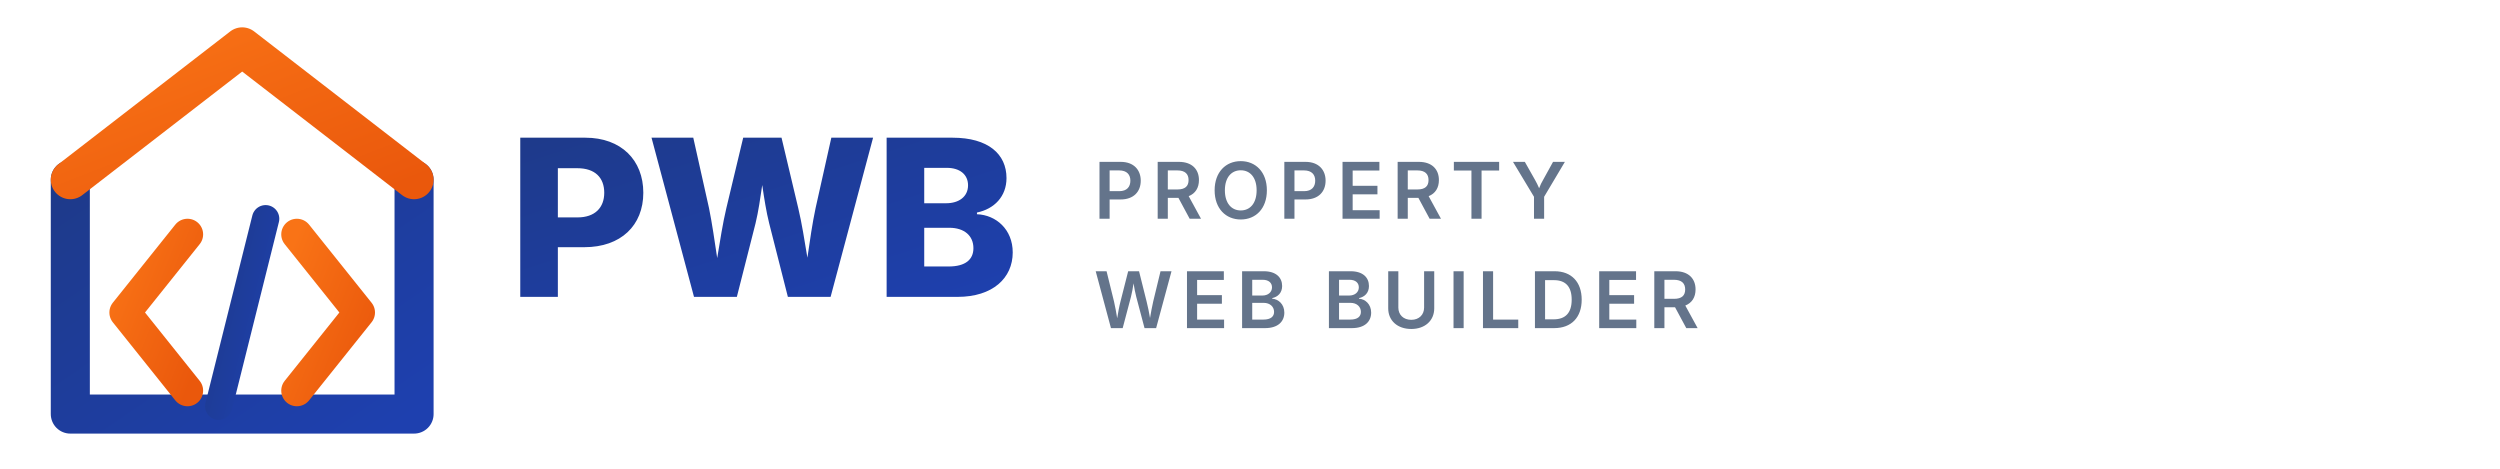
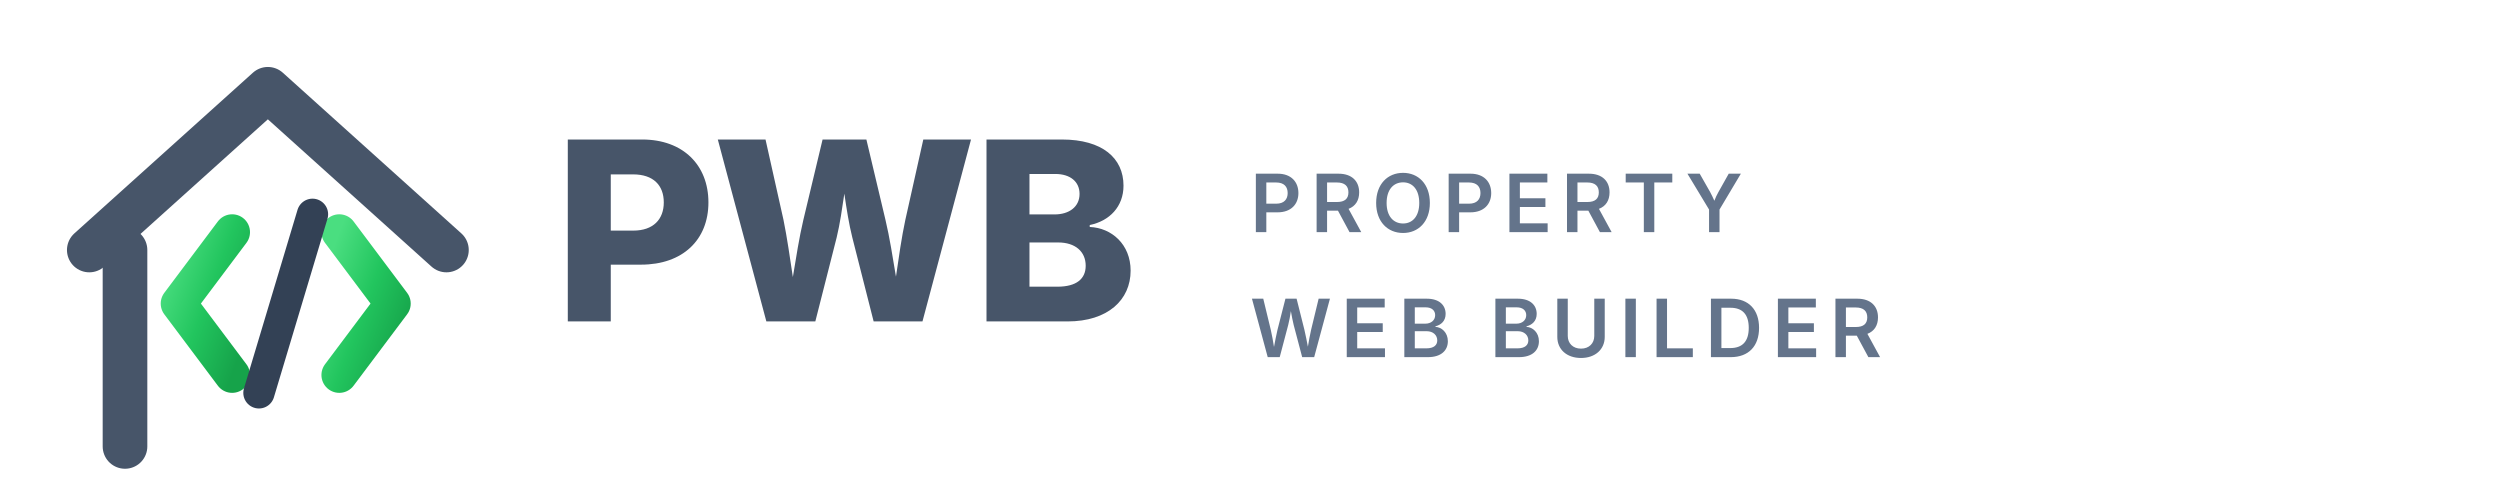
- <svg xmlns="http://www.w3.org/2000/svg" viewBox="0 0 320 60">
+ <svg xmlns="http://www.w3.org/2000/svg" viewBox="0 0 280 56">
  <defs>
-     <linearGradient id="deepBlue" x1="0%" y1="0%" x2="100%" y2="100%">
-       <stop offset="0%" style="stop-color:#1E3A8A" />
-       <stop offset="100%" style="stop-color:#1E40AF" />
-     </linearGradient>
-     <linearGradient id="coral" x1="0%" y1="0%" x2="100%" y2="100%">
-       <stop offset="0%" style="stop-color:#F97316" />
-       <stop offset="100%" style="stop-color:#EA580C" />
+     <linearGradient id="greenGrad" x1="0%" y1="0%" x2="100%" y2="100%">
+       <stop offset="0%" style="stop-color:#4ADE80" />
+       <stop offset="50%" style="stop-color:#22C55E" />
+       <stop offset="100%" style="stop-color:#16A34A" />
    </linearGradient>
  </defs>
-   <g transform="translate(6, 5)">
-     <path d="M3 18 L3 48 L47 48 L47 18" fill="none" stroke="url(#deepBlue)" stroke-width="5" stroke-linejoin="round" stroke-linecap="round" />
-     <path d="M3 18 L25 1 L47 18" fill="none" stroke="url(#coral)" stroke-width="5" stroke-linejoin="round" stroke-linecap="round" />
-     <path d="M18 25 L10 35 L18 45" fill="none" stroke="url(#coral)" stroke-width="4" stroke-linecap="round" stroke-linejoin="round" />
-     <path d="M32 25 L40 35 L32 45" fill="none" stroke="url(#coral)" stroke-width="4" stroke-linecap="round" stroke-linejoin="round" />
-     <line x1="28" y1="23" x2="22" y2="47" stroke="url(#deepBlue)" stroke-width="3.5" stroke-linecap="round" />
+   <g transform="translate(4, 4)">
+     <path d="M6 24 L26 6 L46 24" fill="none" stroke="#475569" stroke-width="5" stroke-linecap="round" stroke-linejoin="round" />
+     <path d="M10 24 L10 46" fill="none" stroke="#475569" stroke-width="5" stroke-linecap="round" stroke-linejoin="round" />
+     <path d="M22 22 L16 30 L22 38" fill="none" stroke="url(#greenGrad)" stroke-width="4" stroke-linecap="round" stroke-linejoin="round" />
+     <path d="M34 22 L40 30 L34 38" fill="none" stroke="url(#greenGrad)" stroke-width="4" stroke-linecap="round" stroke-linejoin="round" />
+     <line x1="31" y1="20" x2="25" y2="40" stroke="#334155" stroke-width="3.5" stroke-linecap="round" />
  </g>
-   <g transform="translate(65, 0)">
-     <text y="38" font-family="system-ui, -apple-system, 'Segoe UI', sans-serif" font-size="28" font-weight="800" fill="url(#deepBlue)" letter-spacing="-0.5">
-       PWB
-     </text>
-     <text x="75" y="28" font-family="system-ui, -apple-system, 'Segoe UI', sans-serif" font-size="10" font-weight="600" fill="#64748B" letter-spacing="1">
-       PROPERTY
-     </text>
-     <text x="75" y="42" font-family="system-ui, -apple-system, 'Segoe UI', sans-serif" font-size="10" font-weight="600" fill="#64748B" letter-spacing="1">
-       WEB BUILDER
-     </text>
+   <g transform="translate(62, 0)">
+     <text y="36" font-family="system-ui, -apple-system, 'Segoe UI', sans-serif" font-size="28" font-weight="800" fill="#475569" letter-spacing="-0.5">PWB</text>
+     <text x="78" y="26" font-family="system-ui, -apple-system, 'Segoe UI', sans-serif" font-size="9" font-weight="600" fill="#64748B" letter-spacing="1">PROPERTY</text>
+     <text x="78" y="40" font-family="system-ui, -apple-system, 'Segoe UI', sans-serif" font-size="9" font-weight="600" fill="#64748B" letter-spacing="1">WEB BUILDER</text>
  </g>
</svg>
